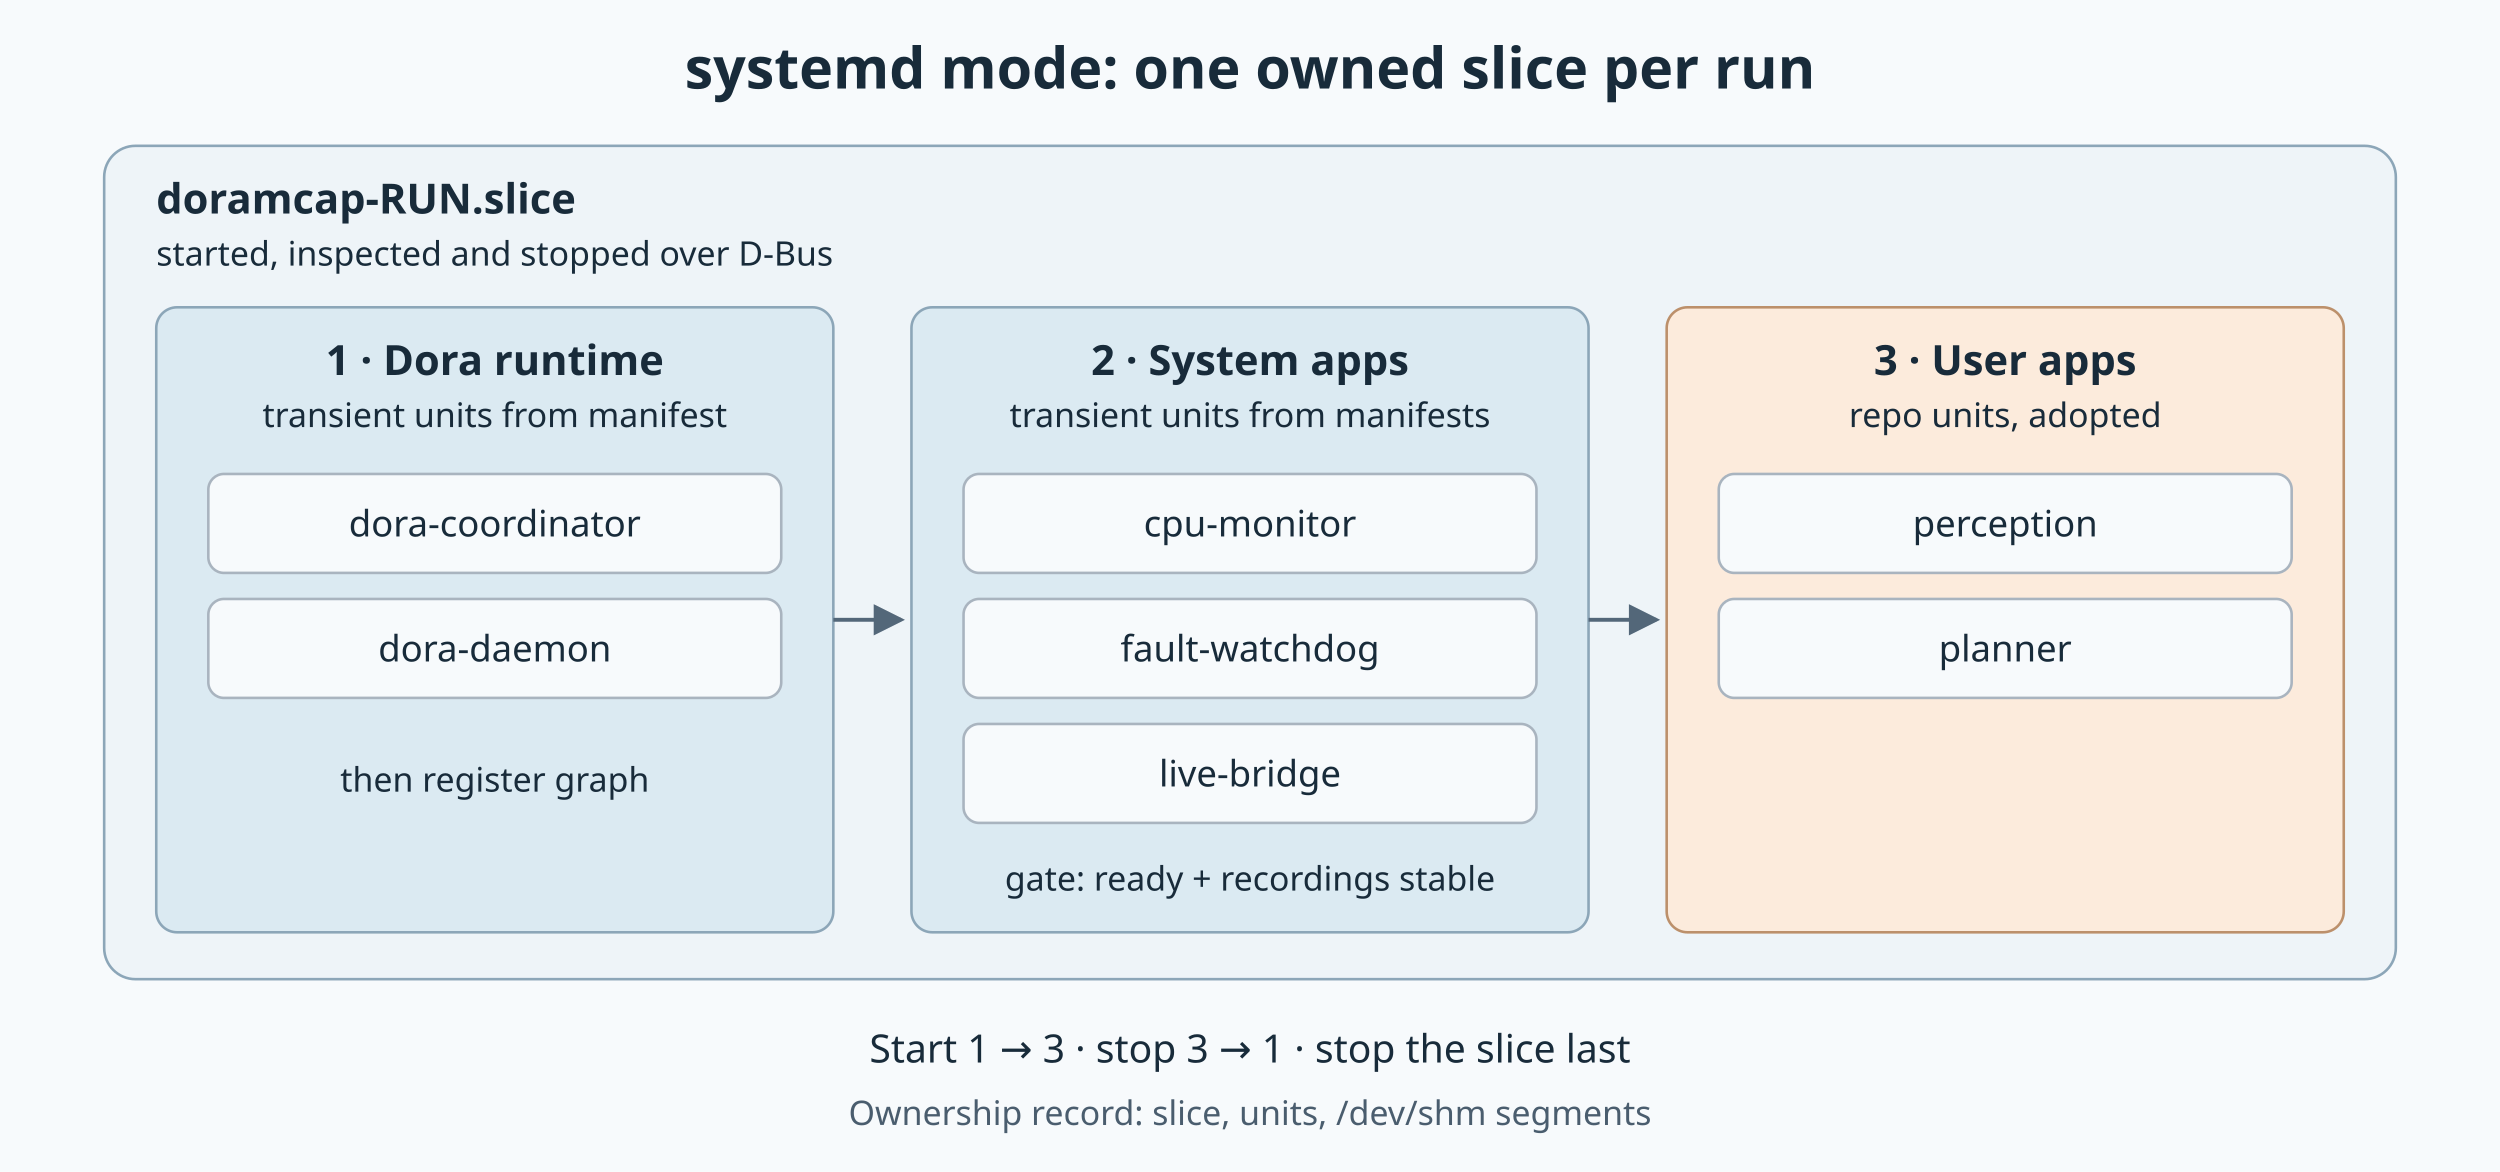
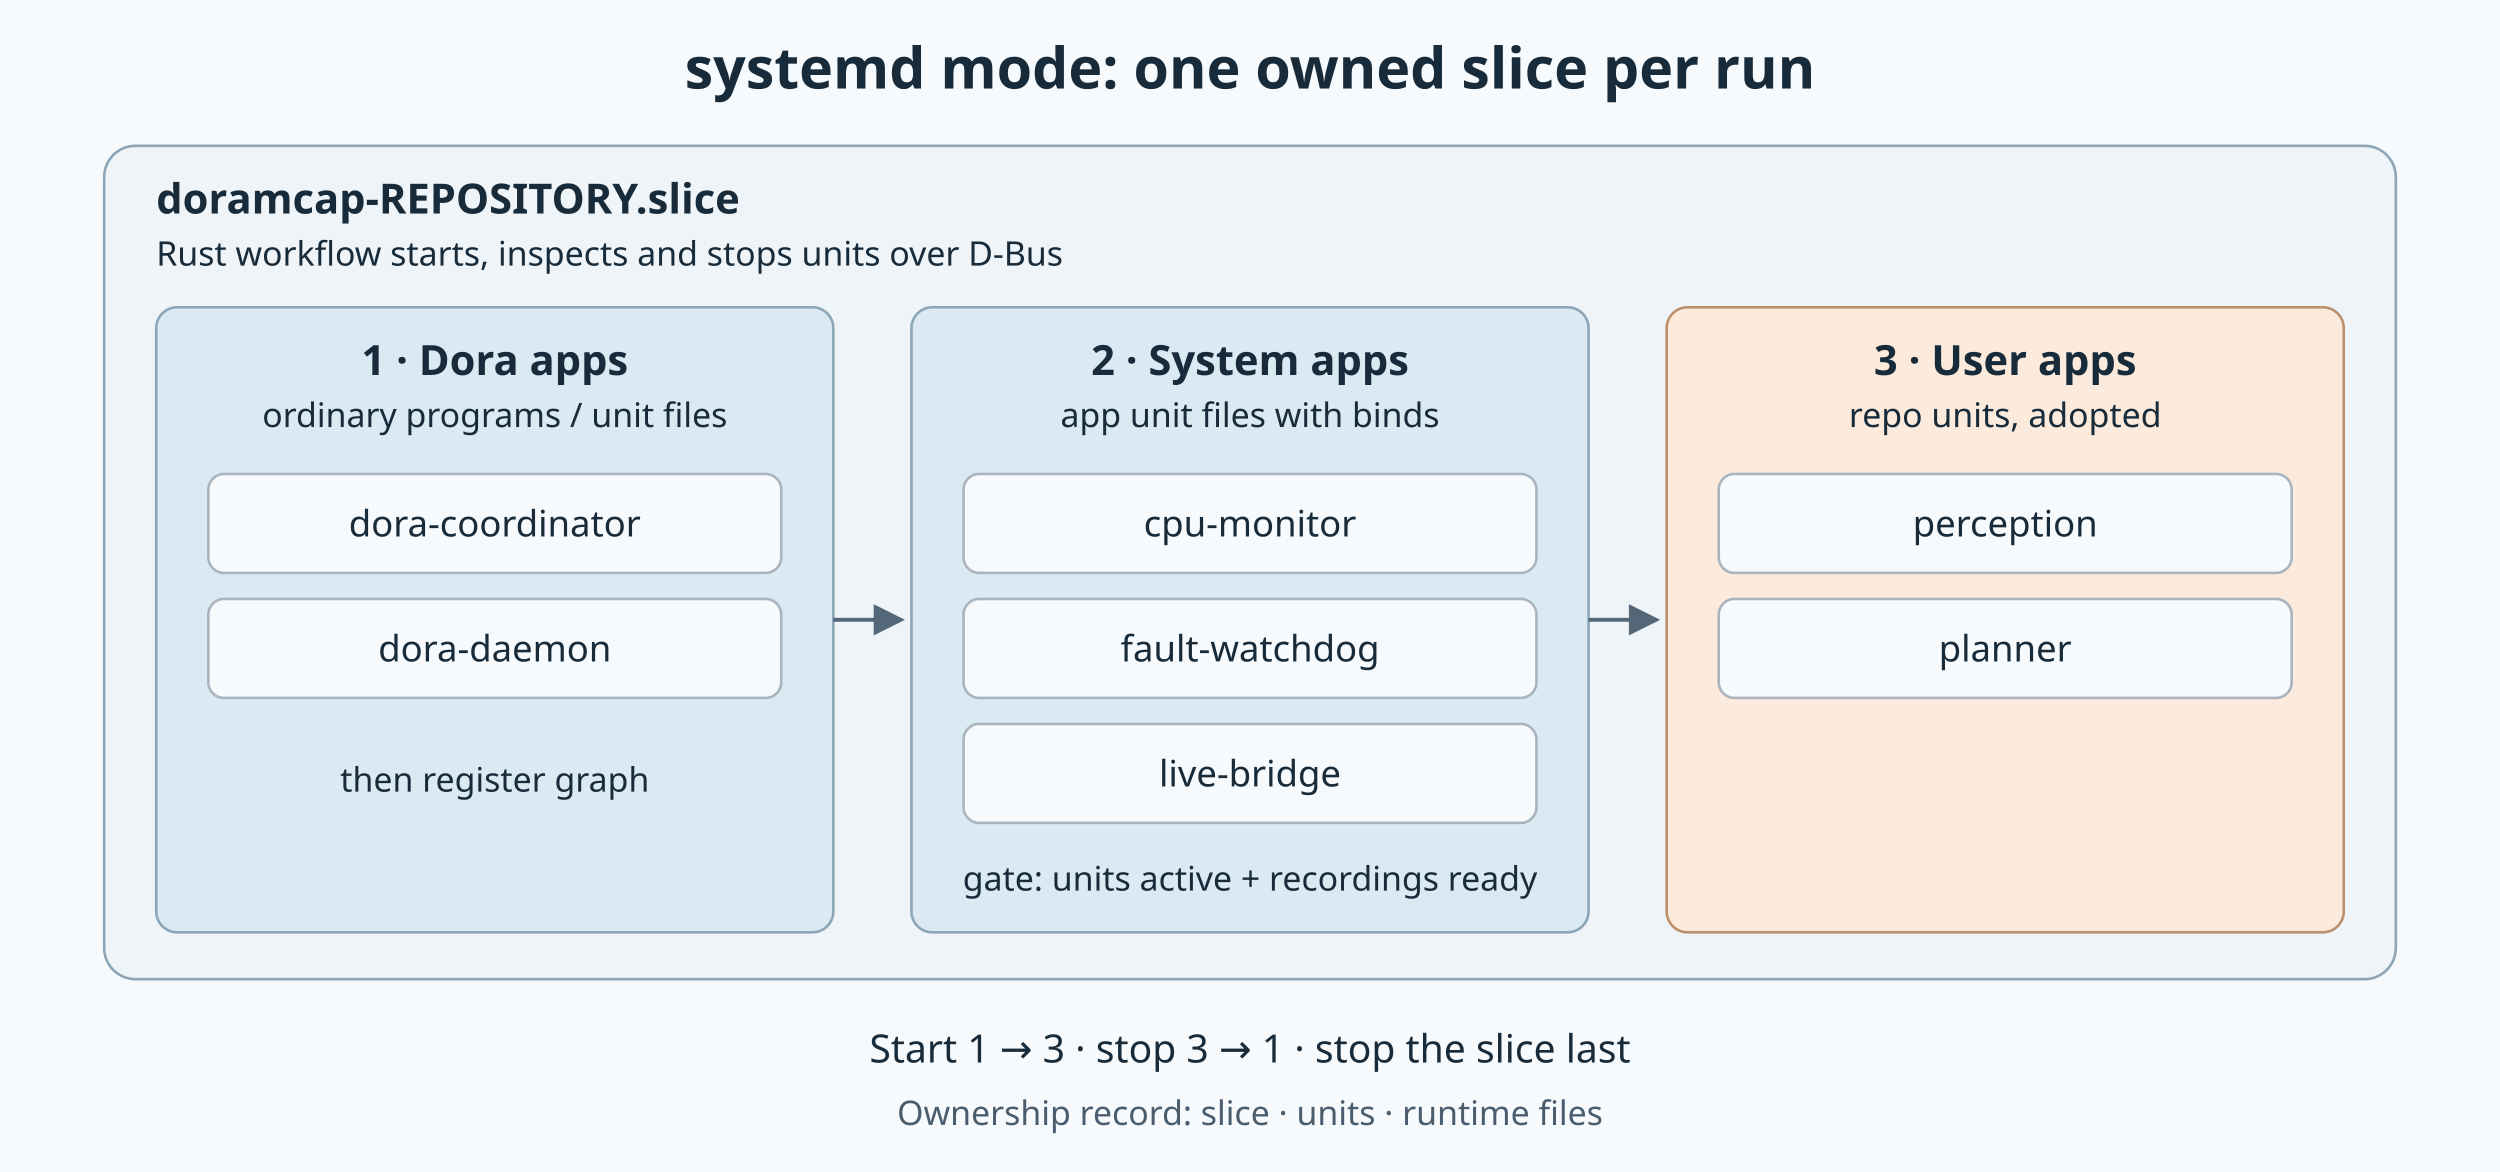
<svg xmlns="http://www.w3.org/2000/svg" width="960" height="450" viewBox="0 0 960 450" role="img" aria-labelledby="title desc">
  <defs>
    <marker id="arrow" markerWidth="9" markerHeight="9" refX="7" refY="4" orient="auto">
      <path d="M0,0 L8,4 L0,8" fill="#536779" />
    </marker>
  </defs>
  <rect width="960" height="450" fill="#f7fafc" />
  <g font-family="sans-serif" fill="#182b3a" text-anchor="middle">
    <text x="480" y="34" font-size="22" font-weight="600">systemd mode: one owned slice per run</text>
    <rect x="40" y="56" width="880" height="320" rx="12" fill="#eef4f8" stroke="#8ca6b8" />
-     <text x="60" y="82" font-size="16" font-weight="600" text-anchor="start">doramcap-RUN.slice</text>
-     <text x="60" y="102" font-size="13" text-anchor="start">started, inspected and stopped over D-Bus</text>
+     <text x="60" y="82" font-size="16" font-weight="600" text-anchor="start">doramcap-REPOSITORY.slice</text>
+     <text x="60" y="102" font-size="13" text-anchor="start">Rust workflow starts, inspects and stops units over D-Bus</text>
    <g fill="#dbeaf2" stroke="#8ca6b8">
      <rect x="60" y="118" width="260" height="240" rx="8" />
      <rect x="350" y="118" width="260" height="240" rx="8" />
    </g>
    <rect x="640" y="118" width="260" height="240" rx="8" fill="#fcebdc" stroke="#bc906b" />
-     <text x="190" y="144" font-size="16" font-weight="600">1 · Dora runtime</text>
-     <text x="190" y="164" font-size="13">transient units from manifest</text>
+     <text x="190" y="144" font-size="16" font-weight="600">1 · Dora apps</text>
+     <text x="190" y="164" font-size="13">ordinary programs / unit files</text>
    <text x="480" y="144" font-size="16" font-weight="600">2 · System apps</text>
-     <text x="480" y="164" font-size="13">transient units from manifests</text>
+     <text x="480" y="164" font-size="13">app unit files with binds</text>
    <text x="770" y="144" font-size="16" font-weight="600">3 · User apps</text>
    <text x="770" y="164" font-size="13">repo units, adopted</text>
    <g fill="#f7fafc" stroke="#a9b4bf">
      <rect x="80" y="182" width="220" height="38" rx="6" />
      <rect x="80" y="230" width="220" height="38" rx="6" />
      <rect x="370" y="182" width="220" height="38" rx="6" />
      <rect x="370" y="230" width="220" height="38" rx="6" />
      <rect x="370" y="278" width="220" height="38" rx="6" />
      <rect x="660" y="182" width="220" height="38" rx="6" />
      <rect x="660" y="230" width="220" height="38" rx="6" />
    </g>
    <g font-size="14">
      <text x="190" y="206">dora-coordinator</text>
      <text x="190" y="254">dora-daemon</text>
      <text x="480" y="206">cpu-monitor</text>
      <text x="480" y="254">fault-watchdog</text>
      <text x="480" y="302">live-bridge</text>
      <text x="770" y="206">perception</text>
      <text x="770" y="254">planner</text>
    </g>
    <text x="190" y="304" font-size="13">then register graph</text>
-     <text x="480" y="342" font-size="13">gate: ready + recordings stable</text>
+     <text x="480" y="342" font-size="13">gate: units active + recordings ready</text>
    <g fill="none" stroke="#536779" stroke-width="1.5" marker-end="url(#arrow)">
      <path d="M320 238 H346" />
      <path d="M610 238 H636" />
    </g>
    <text x="480" y="408" font-size="15">Start 1 → 3 · stop 3 → 1 · stop the slice last</text>
-     <text x="480" y="432" font-size="13" fill="#4a5d6e">Ownership record: slice, units, /dev/shm segments</text>
+     <text x="480" y="432" font-size="13" fill="#4a5d6e">Ownership record: slice · units · runtime files</text>
  </g>
</svg>
